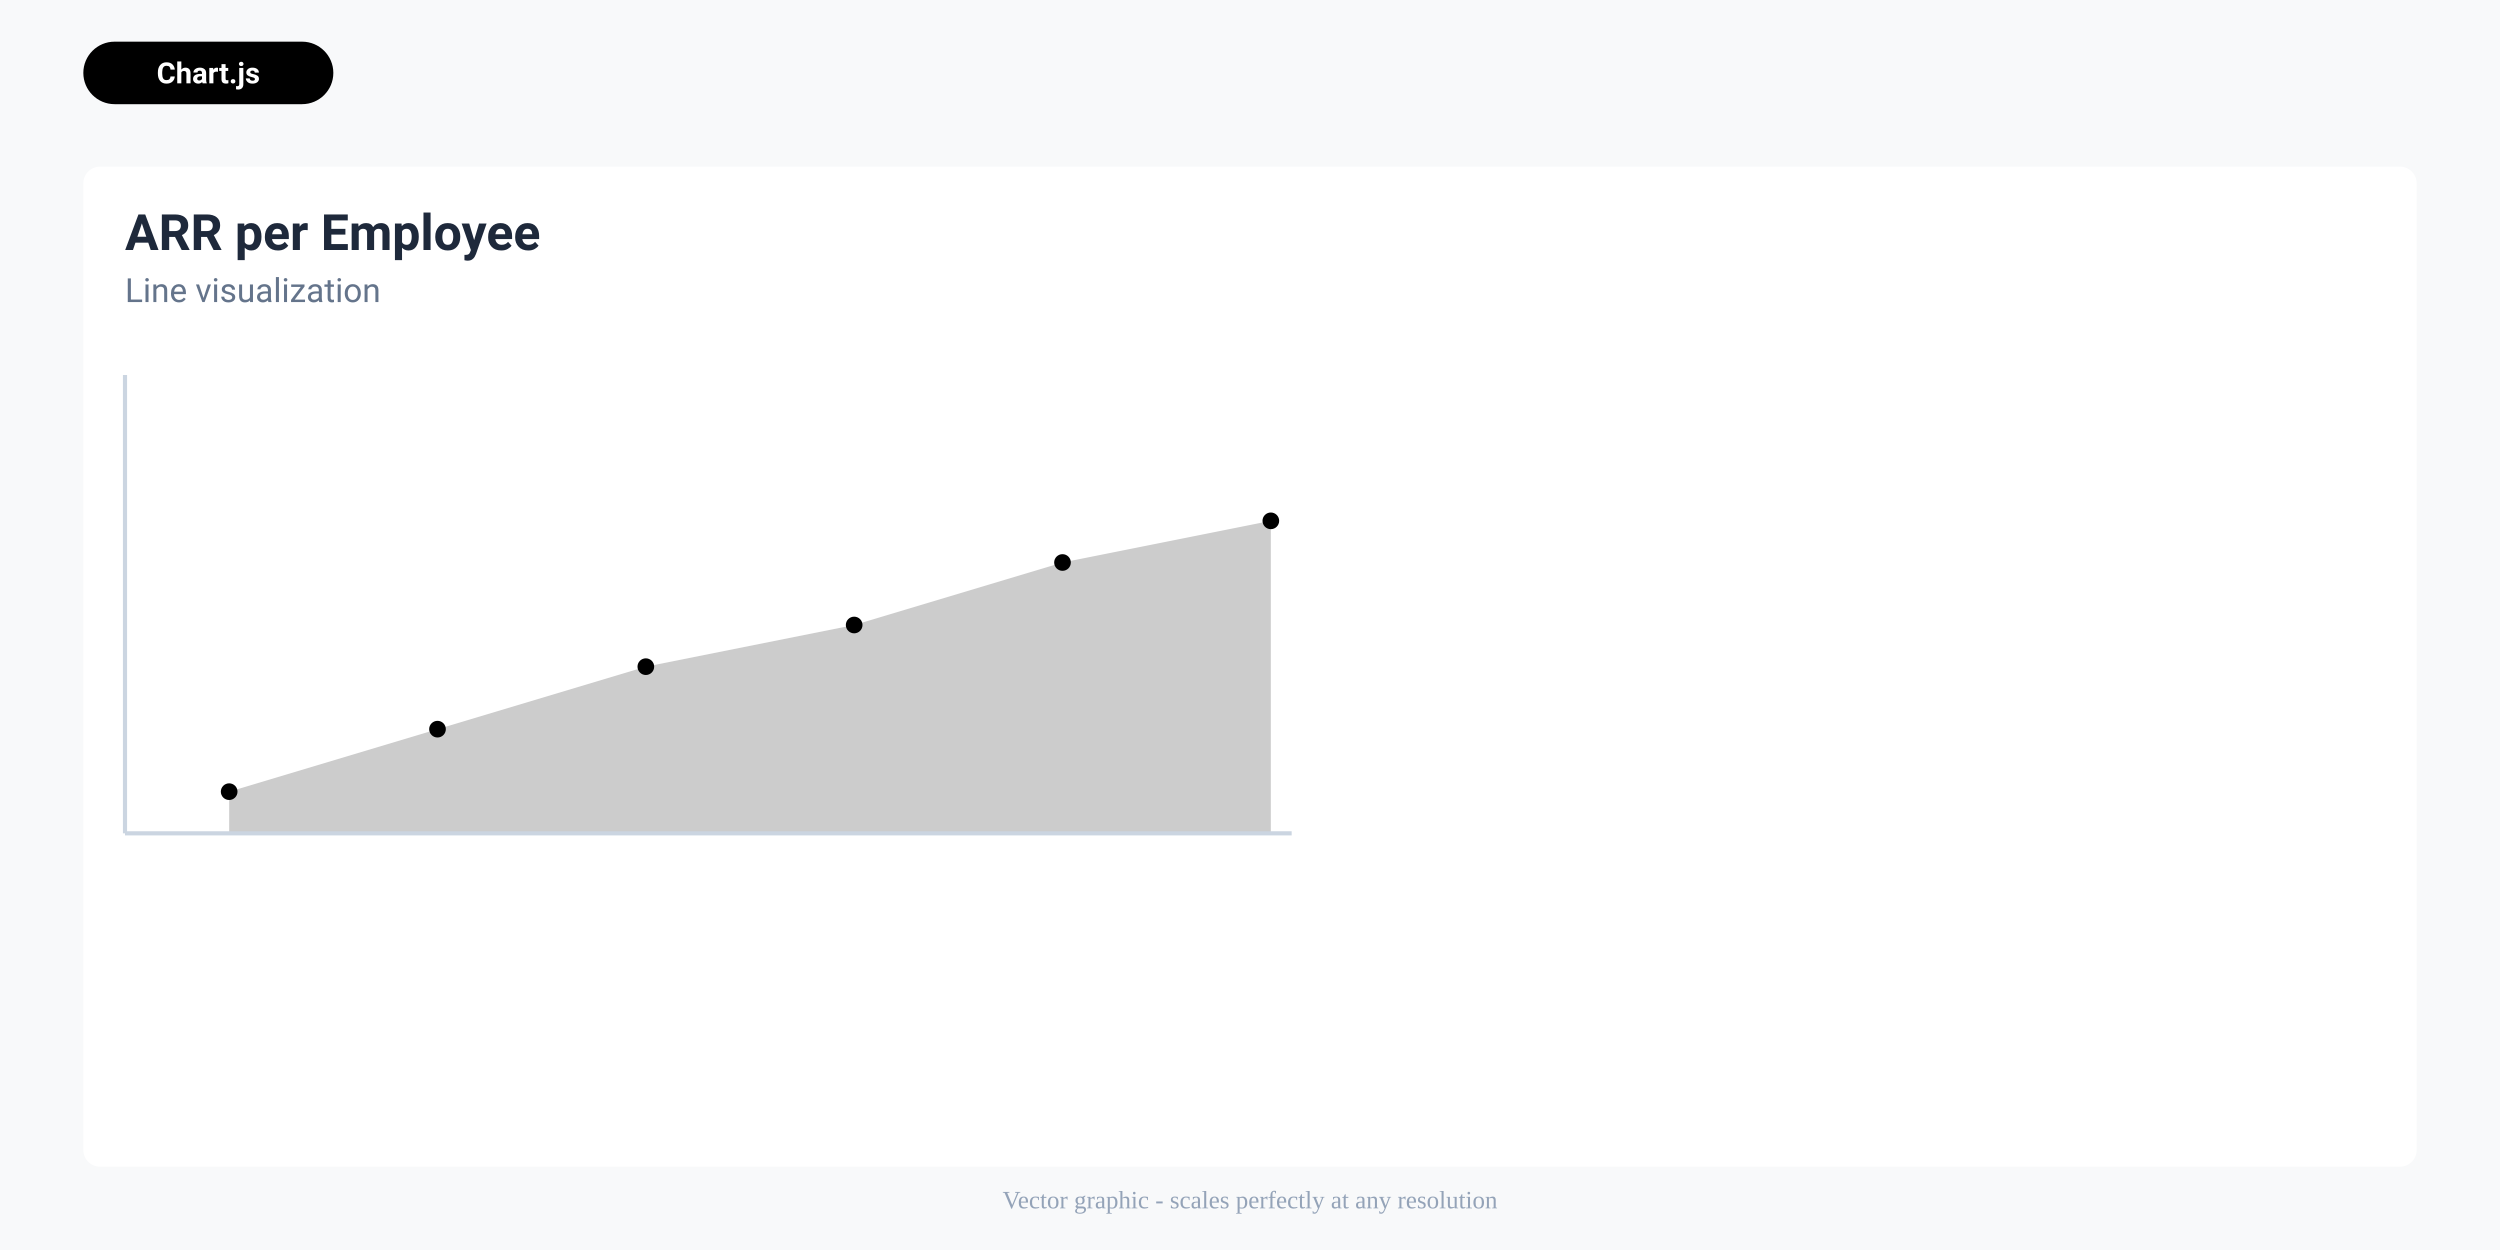
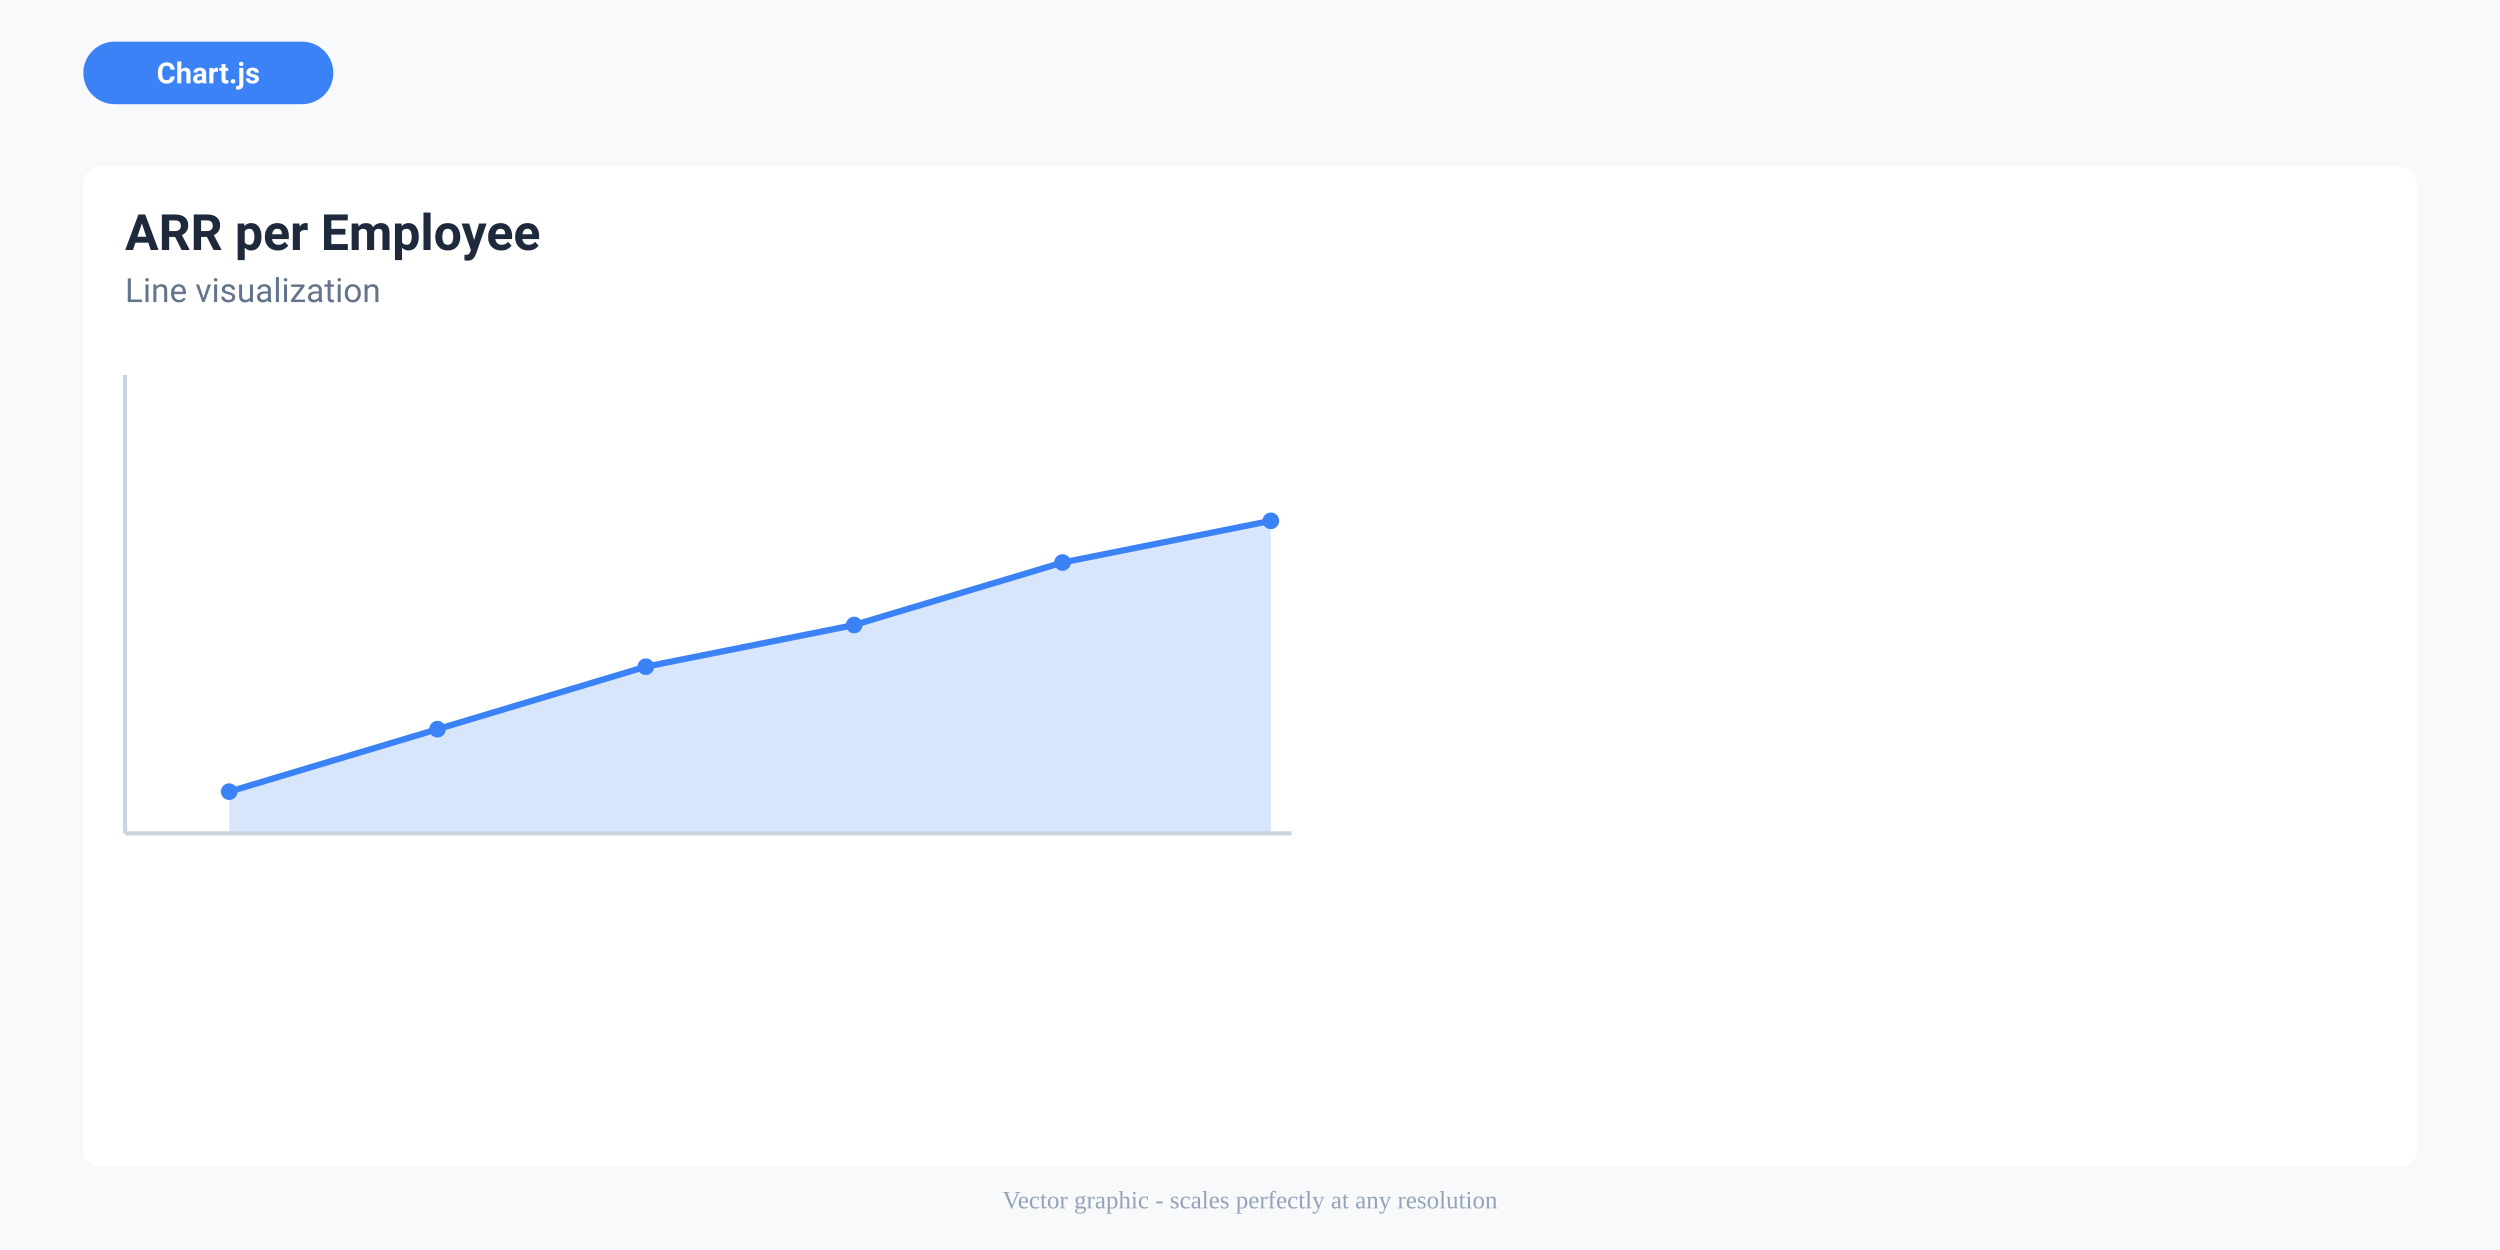
<svg xmlns="http://www.w3.org/2000/svg" width="1200" height="600">
  <defs>
    <style>
      .title { font-family: -apple-system, BlinkMacSystemFont, 'Segoe UI', Roboto, sans-serif; font-size: 24px; font-weight: 600; }
      .subtitle { font-family: -apple-system, BlinkMacSystemFont, 'Segoe UI', Roboto, sans-serif; font-size: 16px; }
      .library-badge { font-family: -apple-system, BlinkMacSystemFont, 'Segoe UI', Roboto, sans-serif; font-size: 14px; font-weight: 600; }
    </style>
  </defs>
  <rect width="1200" height="600" fill="#f8f9fa" />
  <rect x="40" y="80" width="1120" height="480" fill="white" rx="8" />
-   <rect x="40" y="20" width="120" height="30" fill="undefined" rx="15" />
+   <rect x="40" y="20" width="120" height="30" fill="#3b82f6" rx="15" />
  <text x="100" y="40" text-anchor="middle" fill="white" class="library-badge">Chart.js</text>
  <text x="60" y="120" fill="#1e293b" class="title">ARR per Employee</text>
  <text x="60" y="145" fill="#64748b" class="subtitle">Line visualization</text>
  <g transform="translate(60, 100)">
-     <path d="M 50 280 L 150 250 L 250 220 L 350 200 L 450 170 L 550 150 L 550 300 L 50 300 Z" fill="undefined" opacity="0.2" />
-     <path d="M 50 280 L 150 250 L 250 220 L 350 200 L 450 170 L 550 150" fill="none" stroke="undefined" stroke-width="3" />
-     <circle cx="50" cy="280" r="4" fill="undefined" />
-     <circle cx="150" cy="250" r="4" fill="undefined" />
-     <circle cx="250" cy="220" r="4" fill="undefined" />
-     <circle cx="350" cy="200" r="4" fill="undefined" />
-     <circle cx="450" cy="170" r="4" fill="undefined" />
-     <circle cx="550" cy="150" r="4" fill="undefined" />
+     <path d="M 50 280 L 150 250 L 250 220 L 350 200 L 450 170 L 550 150 L 550 300 L 50 300 Z" fill="#3b82f6" opacity="0.2" />
+     <path d="M 50 280 L 150 250 L 250 220 L 350 200 L 450 170 L 550 150" fill="none" stroke="#3b82f6" stroke-width="3" />
+     <circle cx="50" cy="280" r="4" fill="#3b82f6" />
+     <circle cx="150" cy="250" r="4" fill="#3b82f6" />
+     <circle cx="250" cy="220" r="4" fill="#3b82f6" />
+     <circle cx="350" cy="200" r="4" fill="#3b82f6" />
+     <circle cx="450" cy="170" r="4" fill="#3b82f6" />
+     <circle cx="550" cy="150" r="4" fill="#3b82f6" />
  </g>
  <line x1="60" y1="400" x2="620" y2="400" stroke="#cbd5e1" stroke-width="2" />
  <line x1="60" y1="180" x2="60" y2="400" stroke="#cbd5e1" stroke-width="2" />
  <text x="600" y="580" text-anchor="middle" fill="#94a3b8" font-size="12">
    Vector graphic - scales perfectly at any resolution
  </text>
</svg>
